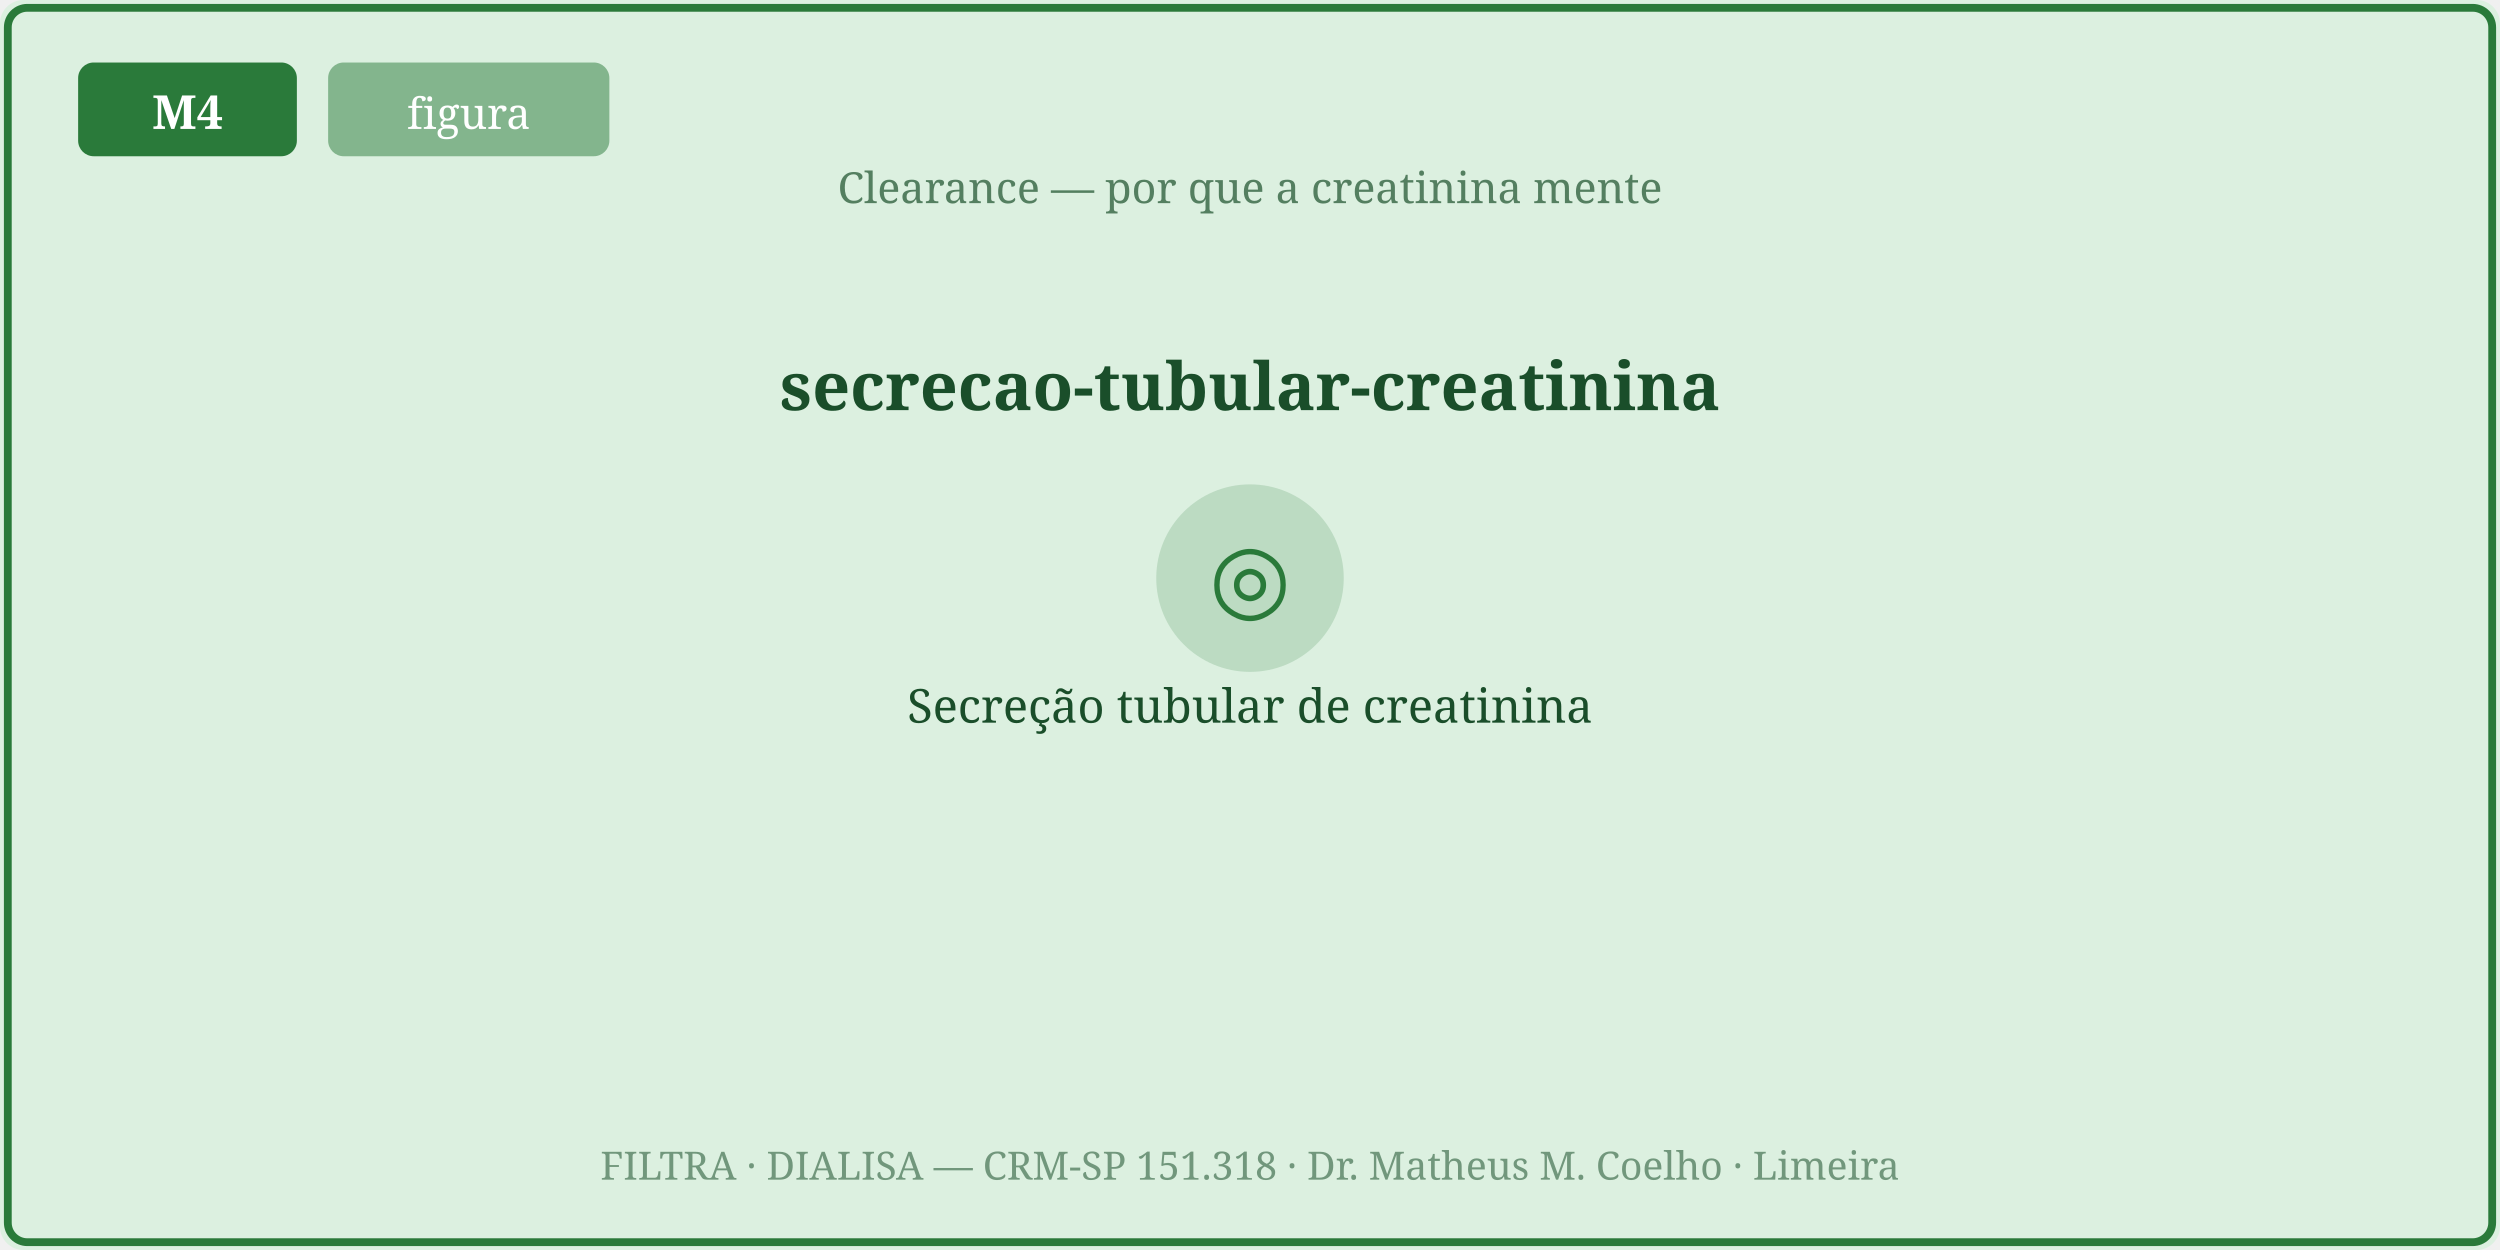
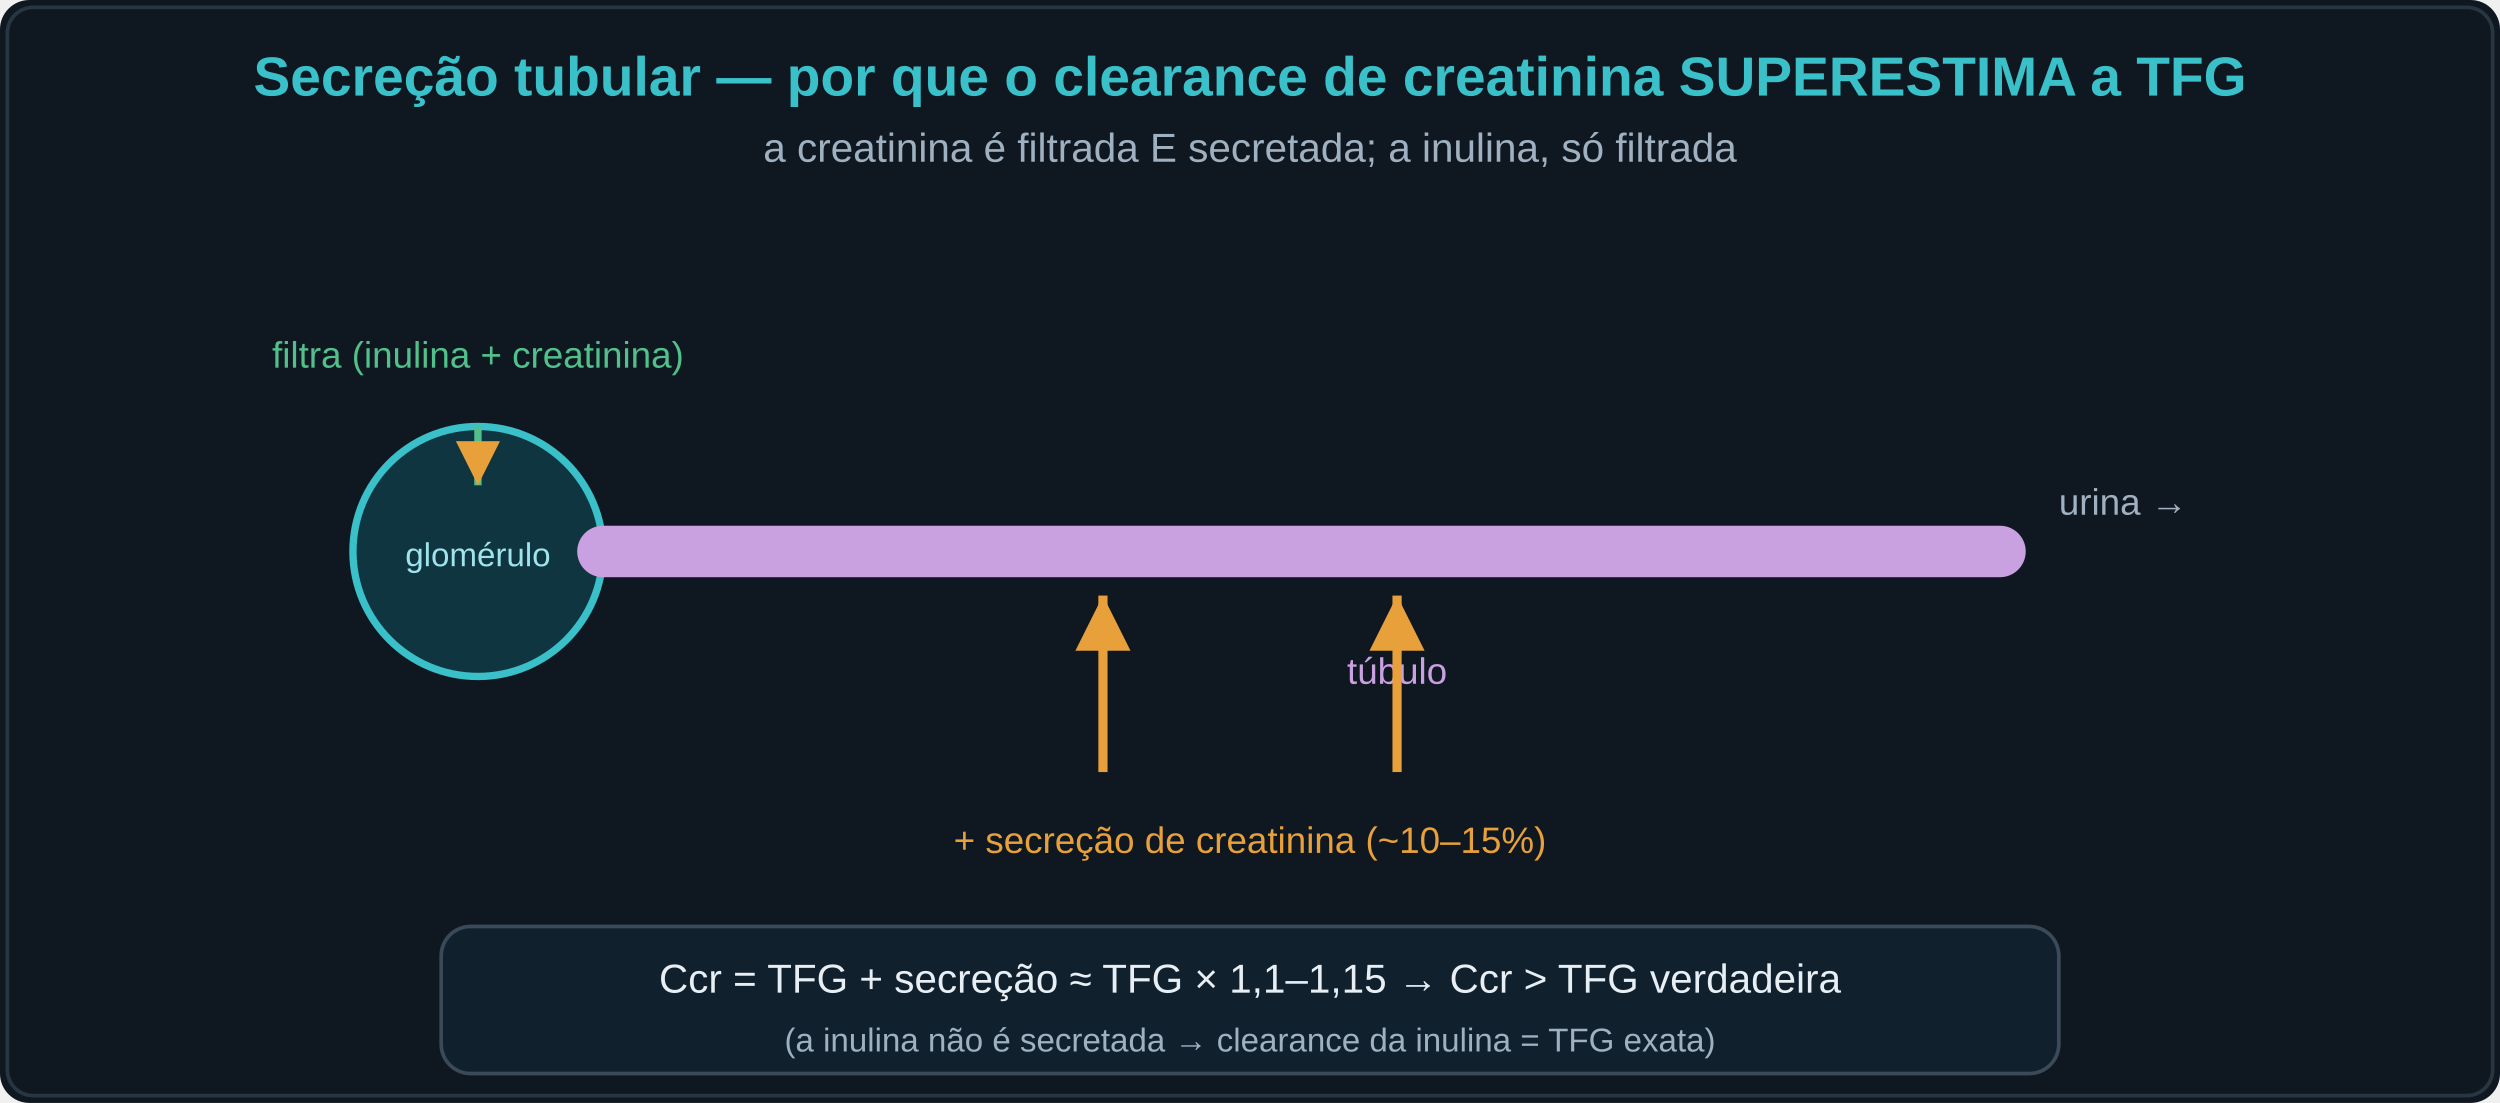
- <svg xmlns="http://www.w3.org/2000/svg" viewBox="0 0 640 320" font-family="Georgia,serif">
-   <rect width="640" height="320" fill="#dcf0e0" rx="6" />
-   <rect x="2" y="2" width="636" height="316" rx="5" fill="none" stroke="#2a7a3a" stroke-width="2" />
-   <rect x="20" y="16" width="56" height="24" rx="4" fill="#2a7a3a" />
-   <text x="48" y="33" text-anchor="middle" font-size="12" font-weight="bold" fill="white">M4</text>
-   <rect x="84" y="16" width="72" height="24" rx="4" fill="#2a7a3a" opacity="0.5" />
-   <text x="120" y="33" text-anchor="middle" font-size="11" fill="white">figura</text>
-   <text x="320" y="52" text-anchor="middle" font-size="11" fill="#1a4e2a" opacity="0.7">Clearance — por que a creatinina mente</text>
-   <text x="320" y="105" text-anchor="middle" font-size="17" font-weight="bold" fill="#1a4e2a">secrecao-tubular-creatinina</text>
-   <circle cx="320" cy="148" r="24" fill="#2a7a3a" opacity="0.18" />
-   <text x="320" y="156" text-anchor="middle" font-size="24" fill="#2a7a3a">◎</text>
-   <text x="320" y="185" text-anchor="middle" font-size="12" fill="#1a4e2a">Secreção tubular de creatinina</text>
-   <text x="320" y="302" text-anchor="middle" font-size="10" fill="#1a4e2a" opacity="0.55">FILTRA · DIALISA — CRM-SP 151.318 · Dr. Matheus M. Coelho · Limeira</text>
+ <svg xmlns="http://www.w3.org/2000/svg" viewBox="0 0 680 300" font-family="system-ui,Arial,sans-serif">
+   <defs>
+     <marker id="s" markerWidth="8" markerHeight="8" refX="6" refY="3" orient="auto">
+       <path d="M0,0 L6,3 L0,6 z" fill="#e8a13a" />
+     </marker>
+   </defs>
+   <rect width="680" height="300" rx="8" fill="#0f1720" />
+   <rect x="2" y="2" width="676" height="296" rx="7" fill="none" stroke="#283642" />
+   <text x="340" y="26" text-anchor="middle" font-size="15" font-weight="bold" fill="#39c0c8">Secreção tubular — por que o clearance de creatinina SUPERESTIMA a TFG</text>
+   <text x="340" y="44" text-anchor="middle" font-size="11" fill="#9fb1c0">a creatinina é filtrada E secretada; a inulina, só filtrada</text>
+   <circle cx="130" cy="150" r="34" fill="#0f3540" stroke="#39c0c8" stroke-width="2" />
+   <text x="130" y="154" text-anchor="middle" font-size="9" fill="#9fe3ec">glomérulo</text>
+   <path d="M164,150 q120,0 200,0 q120,0 180,0" fill="none" stroke="#c9a0e0" stroke-width="14" stroke-linecap="round" />
+   <text x="380" y="186" text-anchor="middle" font-size="10" fill="#c9a0e0">túbulo</text>
+   <text x="560" y="140" font-size="10" fill="#9fb1c0">urina →</text>
+   <text x="130" y="100" text-anchor="middle" font-size="10" fill="#52c08a">filtra (inulina + creatinina)</text>
+   <line x1="130" y1="116" x2="130" y2="132" stroke="#52c08a" stroke-width="2" marker-end="url(#s)" />
+   <line x1="300" y1="210" x2="300" y2="162" stroke="#e8a13a" stroke-width="2.5" marker-end="url(#s)" />
+   <line x1="380" y1="210" x2="380" y2="162" stroke="#e8a13a" stroke-width="2.5" marker-end="url(#s)" />
+   <text x="340" y="232" text-anchor="middle" font-size="10" fill="#e8a13a">+ secreção de creatinina (~10–15%)</text>
+   <rect x="120" y="252" width="440" height="40" rx="8" fill="#10202c" stroke="#3a4a58" />
+   <text x="340" y="270" text-anchor="middle" font-size="11" fill="#e7eef4">Ccr = TFG + secreção ≈ TFG × 1,1–1,15 → Ccr &gt; TFG verdadeira</text>
+   <text x="340" y="286" text-anchor="middle" font-size="9" fill="#9fb1c0">(a inulina não é secretada → clearance da inulina = TFG exata)</text>
</svg>
